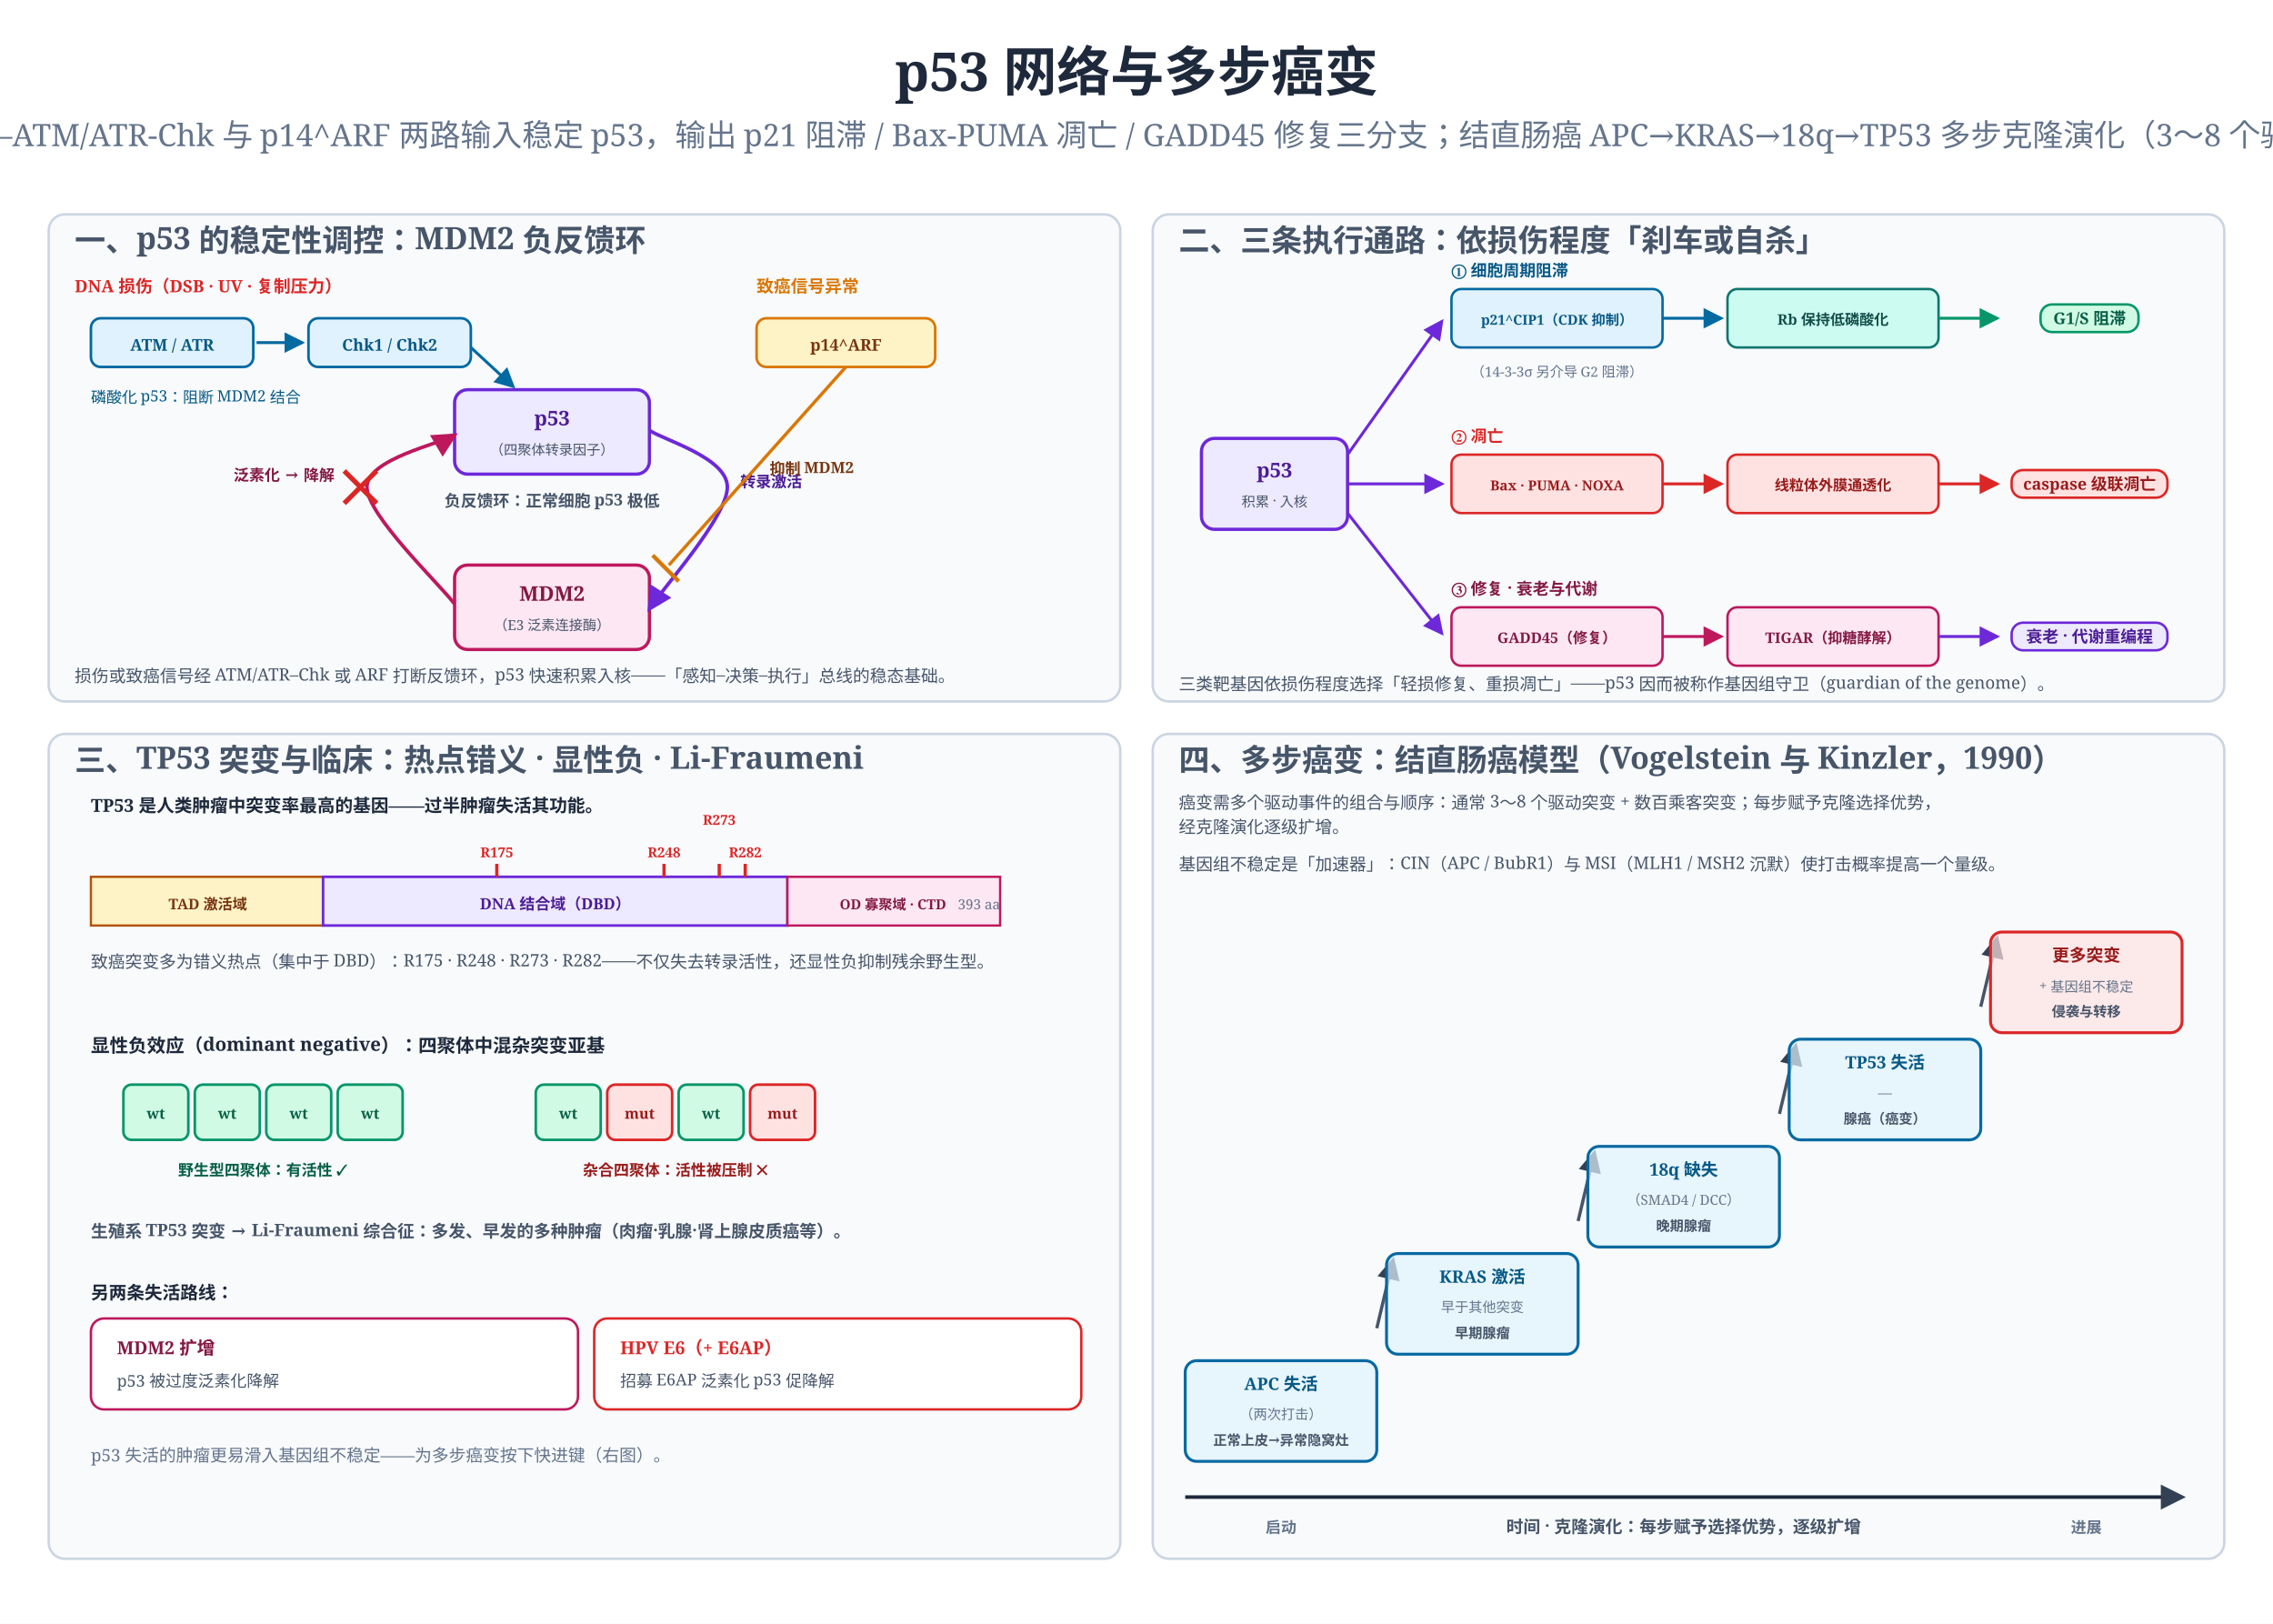
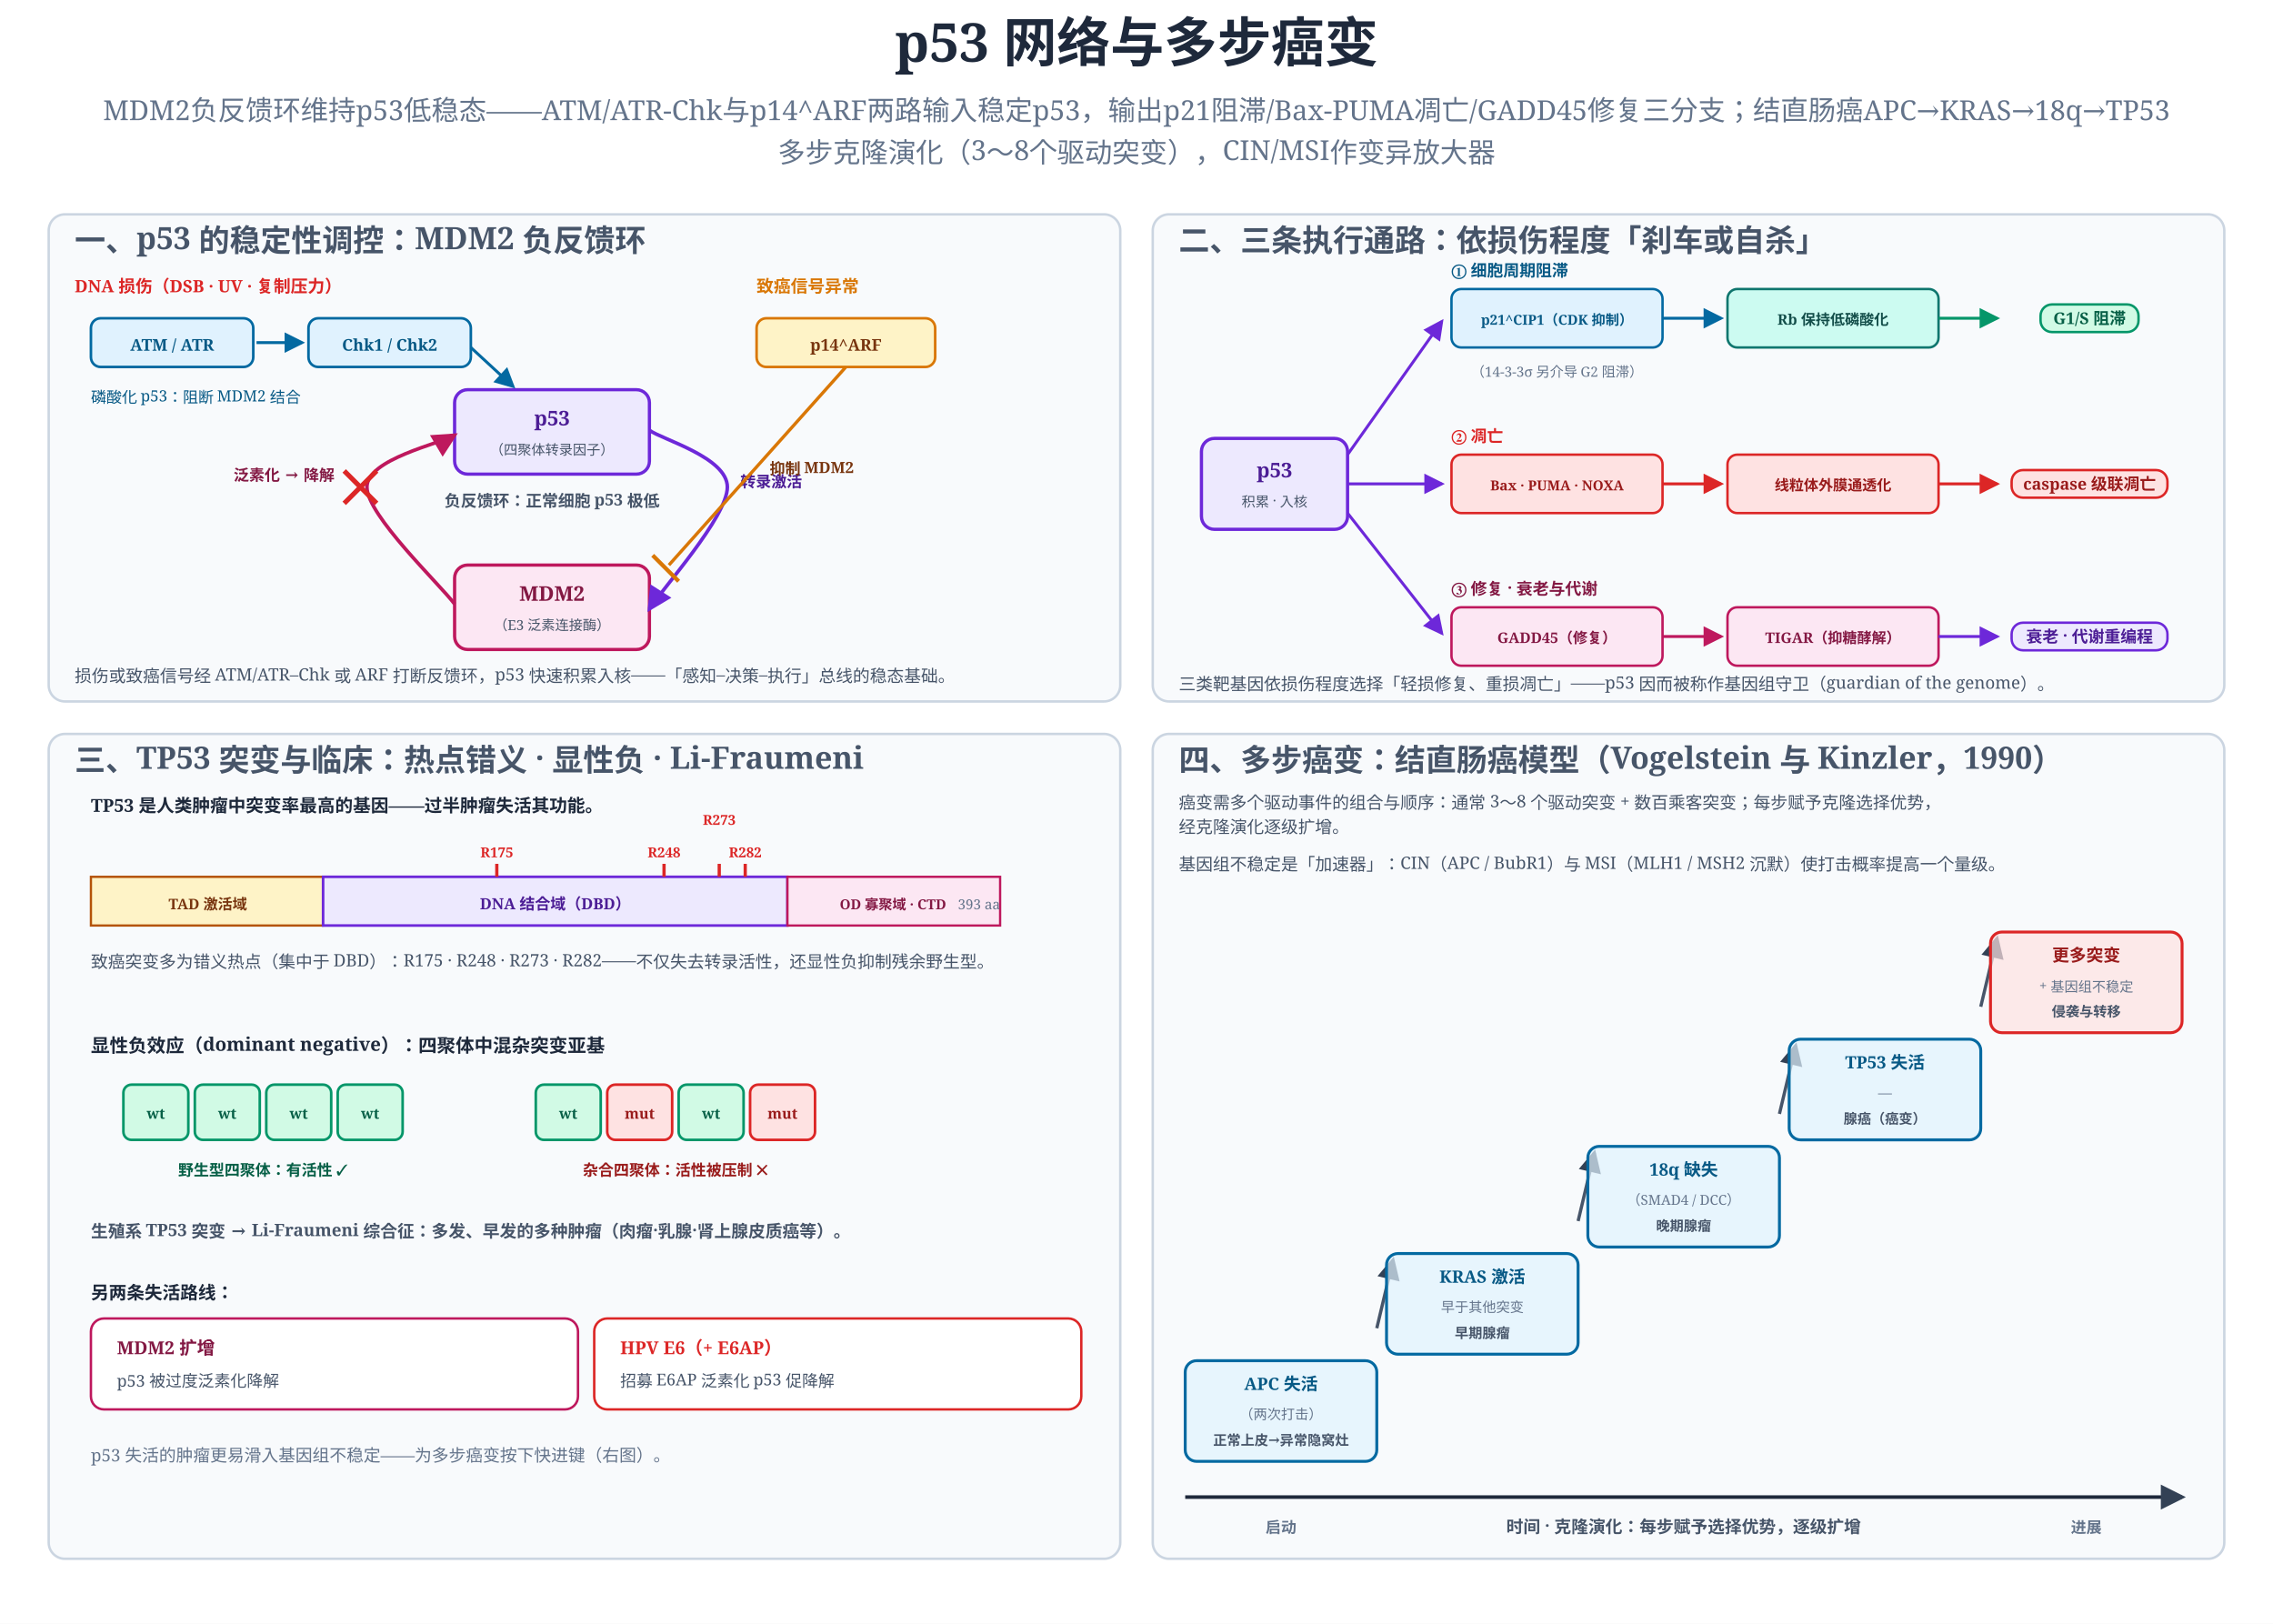
<svg xmlns="http://www.w3.org/2000/svg" width="1400" height="1000" viewBox="0 0 1400 1000" font-family="Noto Serif SC, LXGW WenKai, Songti SC, serif">
  <defs>
    <marker id="arr-ink" viewBox="0 0 10 10" refX="8.5" refY="5" markerWidth="7" markerHeight="7" orient="auto-start-reverse">
      <path d="M0,0 L10,5 L0,10 z" fill="#334155" />
    </marker>
    <marker id="arr-dna" viewBox="0 0 10 10" refX="8.5" refY="5" markerWidth="7" markerHeight="7" orient="auto-start-reverse">
      <path d="M0,0 L10,5 L0,10 z" fill="#0f766e" />
    </marker>
    <marker id="arr-rna" viewBox="0 0 10 10" refX="8.5" refY="5" markerWidth="7" markerHeight="7" orient="auto-start-reverse">
      <path d="M0,0 L10,5 L0,10 z" fill="#b45309" />
    </marker>
    <marker id="arr-pro" viewBox="0 0 10 10" refX="8.5" refY="5" markerWidth="7" markerHeight="7" orient="auto-start-reverse">
      <path d="M0,0 L10,5 L0,10 z" fill="#6d28d9" />
    </marker>
    <marker id="arr-enz" viewBox="0 0 10 10" refX="8.5" refY="5" markerWidth="7" markerHeight="7" orient="auto-start-reverse">
      <path d="M0,0 L10,5 L0,10 z" fill="#be185d" />
    </marker>
    <marker id="arr-acc" viewBox="0 0 10 10" refX="8.5" refY="5" markerWidth="7" markerHeight="7" orient="auto-start-reverse">
      <path d="M0,0 L10,5 L0,10 z" fill="#0369a1" />
    </marker>
    <marker id="arr-ok" viewBox="0 0 10 10" refX="8.5" refY="5" markerWidth="7" markerHeight="7" orient="auto-start-reverse">
      <path d="M0,0 L10,5 L0,10 z" fill="#059669" />
    </marker>
    <marker id="arr-warn" viewBox="0 0 10 10" refX="8.5" refY="5" markerWidth="7" markerHeight="7" orient="auto-start-reverse">
      <path d="M0,0 L10,5 L0,10 z" fill="#b45309" />
    </marker>
    <marker id="arr-bad" viewBox="0 0 10 10" refX="8.5" refY="5" markerWidth="7" markerHeight="7" orient="auto-start-reverse">
      <path d="M0,0 L10,5 L0,10 z" fill="#dc2626" />
    </marker>
    <marker id="arr-mute" viewBox="0 0 10 10" refX="8.5" refY="5" markerWidth="7" markerHeight="7" orient="auto-start-reverse">
      <path d="M0,0 L10,5 L0,10 z" fill="#94a3b8" />
    </marker>
  </defs>
  <rect x="0" y="0" width="1400" height="1000" fill="#ffffff" />
-   <text x="700" y="56" text-anchor="middle" font-size="33" font-weight="700" fill="#1e293b">p53 网络与多步癌变</text>
-   <text x="700" y="90" text-anchor="middle" font-size="19" fill="#64748b">MDM2 负反馈环维持 p53 低稳态——ATM/ATR-Chk 与 p14^ARF 两路输入稳定 p53，输出 p21 阻滞 / Bax-PUMA 凋亡 / GADD45 修复三分支；结直肠癌 APC→KRAS→18q→TP53 多步克隆演化（3～8 个驱动突变），CIN / MSI 作变异放大器</text>
+   <text x="700" y="38" text-anchor="middle" font-size="33" font-weight="700" fill="#1e293b">p53 网络与多步癌变</text>
+   <text x="700" y="74" text-anchor="middle" font-size="17" fill="#64748b">MDM2负反馈环维持p53低稳态——ATM/ATR-Chk与p14^ARF两路输入稳定p53，输出p21阻滞/Bax-PUMA凋亡/GADD45修复三分支；结直肠癌APC→KRAS→18q→TP53</text>
+   <text x="700" y="100" text-anchor="middle" font-size="17" fill="#64748b">多步克隆演化（3～8个驱动突变），CIN/MSI作变异放大器</text>
  <rect x="30" y="132" width="660" height="300" rx="10" fill="#f8fafc" stroke="#cbd5e1" stroke-width="1.5" />
  <text x="46" y="154.84" font-size="19" fill="#475569" font-weight="700">一、p53 的稳定性调控：MDM2 负反馈环</text>
  <rect x="280" y="240" width="120" height="52" rx="8" fill="#ede9fe" stroke="#6d28d9" stroke-width="2" />
  <text x="340" y="262" font-size="12.5" fill="#4c1d95" text-anchor="middle" font-weight="700">p53</text>
  <text x="340" y="280" font-size="8.5" fill="#475569" text-anchor="middle">（四聚体转录因子）</text>
  <rect x="280" y="348" width="120" height="52" rx="8" fill="#fce7f3" stroke="#be185d" stroke-width="2" />
  <text x="340" y="370" font-size="12.5" fill="#831843" text-anchor="middle" font-weight="700">MDM2</text>
  <text x="340" y="388" font-size="8.5" fill="#475569" text-anchor="middle">（E3 泛素连接酶）</text>
  <path d="M400,265 C408.0,270.8 448.0,281.7 448,300 C448.0,318.3 408.0,362.5 400,375" fill="none" stroke="#6d28d9" stroke-width="2.2" marker-end="url(#arr-pro)" />
  <text x="456" y="300" font-size="9.5" fill="#4c1d95" font-weight="600">转录激活</text>
  <path d="M280,372 C271.0,360.0 226.0,317.3 226,300 C226.0,282.7 271.0,273.3 280,268" fill="none" stroke="#be185d" stroke-width="2.2" marker-end="url(#arr-enz)" />
  <line x1="212" y1="290" x2="232" y2="310" stroke="#dc2626" stroke-width="3" />
  <line x1="232" y1="290" x2="212" y2="310" stroke="#dc2626" stroke-width="3" />
  <text x="206" y="296" font-size="9.5" fill="#831843" text-anchor="end" font-weight="600">泛素化 → 降解</text>
  <text x="340" y="312" font-size="10" fill="#475569" text-anchor="middle" font-weight="700">负反馈环：正常细胞 p53 极低</text>
  <text x="46" y="180" font-size="10.5" fill="#dc2626" font-weight="700">DNA 损伤（DSB · UV · 复制压力）</text>
  <rect x="56" y="196" width="100" height="30" rx="6" fill="#e0f2fe" stroke="#0369a1" stroke-width="1.6" />
  <text x="106" y="216" font-size="10" fill="#075985" text-anchor="middle" font-weight="600">ATM / ATR</text>
  <line x1="158" y1="211" x2="186" y2="211" stroke="#0369a1" stroke-width="1.8" marker-end="url(#arr-acc)" />
  <rect x="190" y="196" width="100" height="30" rx="6" fill="#e0f2fe" stroke="#0369a1" stroke-width="1.6" />
  <text x="240" y="216" font-size="10" fill="#075985" text-anchor="middle" font-weight="600">Chk1 / Chk2</text>
  <line x1="290" y1="214" x2="316" y2="238" stroke="#0369a1" stroke-width="1.8" marker-end="url(#arr-acc)" />
  <text x="56" y="248" font-size="9.5" fill="#075985">磷酸化 p53：阻断 MDM2 结合</text>
  <text x="466" y="180" font-size="10.5" fill="#d97706" font-weight="700">致癌信号异常</text>
  <rect x="466" y="196" width="110" height="30" rx="6" fill="#fef3c7" stroke="#d97706" stroke-width="1.6" />
  <text x="521" y="216" font-size="10" fill="#78350f" text-anchor="middle" font-weight="700">p14^ARF</text>
  <line x1="521" y1="226" x2="412" y2="348" stroke="#d97706" stroke-width="2" />
  <line x1="402" y1="342" x2="418" y2="358" stroke="#d97706" stroke-width="2.5" />
  <text x="500" y="292" font-size="9.5" fill="#78350f" text-anchor="middle" font-weight="600">抑制 MDM2</text>
  <text x="46" y="420" font-size="10.5" fill="#475569">损伤或致癌信号经 ATM/ATR–Chk 或 ARF 打断反馈环，p53 快速积累入核——「感知–决策–执行」总线的稳态基础。</text>
  <rect x="710" y="132" width="660" height="300" rx="10" fill="#f8fafc" stroke="#cbd5e1" stroke-width="1.5" />
  <text x="726" y="154.84" font-size="19" fill="#475569" font-weight="700">二、三条执行通路：依损伤程度「刹车或自杀」</text>
  <rect x="740" y="270" width="90" height="56" rx="8" fill="#ede9fe" stroke="#6d28d9" stroke-width="2" />
  <text x="785" y="294" font-size="12.5" fill="#4c1d95" text-anchor="middle" font-weight="700">p53</text>
  <text x="785" y="312" font-size="8.5" fill="#475569" text-anchor="middle">积累 · 入核</text>
  <line x1="830" y1="280" x2="888" y2="198" stroke="#6d28d9" stroke-width="1.8" marker-end="url(#arr-pro)" />
  <line x1="830" y1="298" x2="888" y2="298" stroke="#6d28d9" stroke-width="1.8" marker-end="url(#arr-pro)" />
  <line x1="830" y1="316" x2="888" y2="390" stroke="#6d28d9" stroke-width="1.8" marker-end="url(#arr-pro)" />
  <text x="894" y="170" font-size="10" fill="#075985" font-weight="700">① 细胞周期阻滞</text>
  <rect x="894" y="178" width="130" height="36" rx="6" fill="#e0f2fe" stroke="#0369a1" stroke-width="1.5" />
  <text x="959" y="200" font-size="8.5" fill="#075985" text-anchor="middle" font-weight="600">p21^CIP1（CDK 抑制）</text>
  <line x1="1024" y1="196" x2="1060" y2="196" stroke="#0369a1" stroke-width="1.8" marker-end="url(#arr-acc)" />
  <rect x="1064" y="178" width="130" height="36" rx="6" fill="#ccfbf1" stroke="#0f766e" stroke-width="1.5" />
  <text x="1129" y="200" font-size="9" fill="#134e4a" text-anchor="middle" font-weight="600">Rb 保持低磷酸化</text>
  <line x1="1194" y1="196" x2="1230" y2="196" stroke="#059669" stroke-width="1.8" marker-end="url(#arr-ok)" />
  <rect x="1256.825" y="187.5" width="60.35" height="17" rx="7" fill="#d1fae5" stroke="#059669" stroke-width="1.5" />
  <text x="1287" y="199.6" font-size="10" fill="#065f46" text-anchor="middle" font-weight="700">G1/S 阻滞</text>
  <text x="959" y="232" font-size="8.5" fill="#64748b" text-anchor="middle">（14-3-3σ 另介导 G2 阻滞）</text>
  <text x="894" y="272" font-size="10" fill="#dc2626" font-weight="700">② 凋亡</text>
  <rect x="894" y="280" width="130" height="36" rx="6" fill="#fee2e2" stroke="#dc2626" stroke-width="1.5" />
  <text x="959" y="302" font-size="8.5" fill="#991b1b" text-anchor="middle" font-weight="600">Bax · PUMA · NOXA</text>
  <line x1="1024" y1="298" x2="1060" y2="298" stroke="#dc2626" stroke-width="1.8" marker-end="url(#arr-bad)" />
  <rect x="1064" y="280" width="130" height="36" rx="6" fill="#fee2e2" stroke="#dc2626" stroke-width="1.5" />
  <text x="1129" y="302" font-size="9" fill="#991b1b" text-anchor="middle" font-weight="600">线粒体外膜通透化</text>
  <line x1="1194" y1="298" x2="1230" y2="298" stroke="#dc2626" stroke-width="1.8" marker-end="url(#arr-bad)" />
  <rect x="1239.006" y="289.5" width="95.988" height="17" rx="7" fill="#fee2e2" stroke="#dc2626" stroke-width="1.5" />
  <text x="1287" y="301.6" font-size="10" fill="#991b1b" text-anchor="middle" font-weight="700">caspase 级联凋亡</text>
  <text x="894" y="366" font-size="10" fill="#831843" font-weight="700">③ 修复 · 衰老与代谢</text>
  <rect x="894" y="374" width="130" height="36" rx="6" fill="#fce7f3" stroke="#be185d" stroke-width="1.5" />
  <text x="959" y="396" font-size="9" fill="#831843" text-anchor="middle" font-weight="600">GADD45（修复）</text>
  <line x1="1024" y1="392" x2="1060" y2="392" stroke="#be185d" stroke-width="1.8" marker-end="url(#arr-enz)" />
  <rect x="1064" y="374" width="130" height="36" rx="6" fill="#fce7f3" stroke="#be185d" stroke-width="1.5" />
  <text x="1129" y="396" font-size="9" fill="#831843" text-anchor="middle" font-weight="600">TIGAR（抑糖酵解）</text>
  <line x1="1194" y1="392" x2="1230" y2="392" stroke="#6d28d9" stroke-width="1.8" marker-end="url(#arr-pro)" />
  <rect x="1239.006" y="383.5" width="95.988" height="17" rx="7" fill="#ede9fe" stroke="#6d28d9" stroke-width="1.5" />
  <text x="1287" y="395.6" font-size="10" fill="#4c1d95" text-anchor="middle" font-weight="700">衰老 · 代谢重编程</text>
  <text x="726" y="425" font-size="10.5" fill="#475569">三类靶基因依损伤程度选择「轻损修复、重损凋亡」——p53 因而被称作基因组守卫（guardian of the genome）。</text>
  <rect x="30" y="452" width="660" height="508" rx="10" fill="#f8fafc" stroke="#cbd5e1" stroke-width="1.5" />
  <text x="46" y="474.84" font-size="19" fill="#475569" font-weight="700">三、TP53 突变与临床：热点错义 · 显性负 · Li-Fraumeni</text>
  <text x="56" y="500" font-size="11" fill="#1e293b" font-weight="600">TP53 是人类肿瘤中突变率最高的基因——过半肿瘤失活其功能。</text>
  <rect x="56" y="540" width="143" height="30" fill="#fef3c7" stroke="#b45309" stroke-width="1.4" />
  <text x="128" y="560" font-size="9" fill="#78350f" text-anchor="middle" font-weight="600">TAD 激活域</text>
  <rect x="199" y="540" width="286" height="30" fill="#ede9fe" stroke="#6d28d9" stroke-width="1.6" />
  <text x="342" y="560" font-size="9.5" fill="#4c1d95" text-anchor="middle" font-weight="700">DNA 结合域（DBD）</text>
  <rect x="485" y="540" width="131" height="30" fill="#fce7f3" stroke="#be185d" stroke-width="1.4" />
  <text x="550" y="560" font-size="8.5" fill="#831843" text-anchor="middle" font-weight="600">OD 寡聚域 · CTD</text>
  <line x1="306" y1="540" x2="306" y2="532" stroke="#dc2626" stroke-width="2" />
  <text x="306" y="528" font-size="8.5" fill="#dc2626" text-anchor="middle" font-weight="700">R175</text>
  <line x1="409" y1="540" x2="409" y2="532" stroke="#dc2626" stroke-width="2" />
  <text x="409" y="528" font-size="8.5" fill="#dc2626" text-anchor="middle" font-weight="700">R248</text>
  <line x1="443" y1="540" x2="443" y2="532" stroke="#dc2626" stroke-width="2" />
  <text x="443" y="508" font-size="8.5" fill="#dc2626" text-anchor="middle" font-weight="700">R273</text>
  <line x1="459" y1="540" x2="459" y2="532" stroke="#dc2626" stroke-width="2" />
  <text x="459" y="528" font-size="8.5" fill="#dc2626" text-anchor="middle" font-weight="700">R282</text>
  <text x="616" y="560" font-size="8.5" fill="#64748b" text-anchor="end">393 aa</text>
  <text x="56" y="596" font-size="10.5" fill="#475569">致癌突变多为错义热点（集中于 DBD）：R175 · R248 · R273 · R282——不仅失去转录活性，还显性负抑制残余野生型。</text>
  <text x="56" y="648" font-size="11.5" fill="#1e293b" font-weight="700">显性负效应（dominant negative）：四聚体中混杂突变亚基</text>
  <rect x="76" y="668" width="40" height="34" rx="5" fill="#d1fae5" stroke="#059669" stroke-width="1.6" />
  <text x="96" y="689" font-size="9" fill="#065f46" text-anchor="middle" font-weight="700">wt</text>
  <rect x="120" y="668" width="40" height="34" rx="5" fill="#d1fae5" stroke="#059669" stroke-width="1.6" />
  <text x="140" y="689" font-size="9" fill="#065f46" text-anchor="middle" font-weight="700">wt</text>
  <rect x="164" y="668" width="40" height="34" rx="5" fill="#d1fae5" stroke="#059669" stroke-width="1.6" />
  <text x="184" y="689" font-size="9" fill="#065f46" text-anchor="middle" font-weight="700">wt</text>
  <rect x="208" y="668" width="40" height="34" rx="5" fill="#d1fae5" stroke="#059669" stroke-width="1.6" />
  <text x="228" y="689" font-size="9" fill="#065f46" text-anchor="middle" font-weight="700">wt</text>
  <text x="162" y="724" font-size="9.5" fill="#065f46" text-anchor="middle" font-weight="600">野生型四聚体：有活性 ✓</text>
  <rect x="330" y="668" width="40" height="34" rx="5" fill="#d1fae5" stroke="#059669" stroke-width="1.6" />
  <text x="350" y="689" font-size="9" fill="#065f46" text-anchor="middle" font-weight="700">wt</text>
  <rect x="374" y="668" width="40" height="34" rx="5" fill="#fee2e2" stroke="#dc2626" stroke-width="1.6" />
  <text x="394" y="689" font-size="9" fill="#991b1b" text-anchor="middle" font-weight="700">mut</text>
  <rect x="418" y="668" width="40" height="34" rx="5" fill="#d1fae5" stroke="#059669" stroke-width="1.6" />
  <text x="438" y="689" font-size="9" fill="#065f46" text-anchor="middle" font-weight="700">wt</text>
  <rect x="462" y="668" width="40" height="34" rx="5" fill="#fee2e2" stroke="#dc2626" stroke-width="1.6" />
  <text x="482" y="689" font-size="9" fill="#991b1b" text-anchor="middle" font-weight="700">mut</text>
  <text x="416" y="724" font-size="9.5" fill="#991b1b" text-anchor="middle" font-weight="600">杂合四聚体：活性被压制 ✕</text>
  <text x="56" y="762" font-size="10.5" fill="#475569" font-weight="600">生殖系 TP53 突变 → Li-Fraumeni 综合征：多发、早发的多种肿瘤（肉瘤·乳腺·肾上腺皮质癌等）。</text>
  <text x="56" y="800" font-size="11" fill="#1e293b" font-weight="700">另两条失活路线：</text>
  <rect x="56" y="812" width="300" height="56" rx="8" fill="#ffffff" stroke="#be185d" stroke-width="1.5" />
  <text x="72" y="834" font-size="11" fill="#831843" font-weight="700">MDM2 扩增</text>
  <text x="72" y="854" font-size="10" fill="#475569">p53 被过度泛素化降解</text>
  <rect x="366" y="812" width="300" height="56" rx="8" fill="#ffffff" stroke="#dc2626" stroke-width="1.5" />
  <text x="382" y="834" font-size="11" fill="#dc2626" font-weight="700">HPV E6（+ E6AP）</text>
  <text x="382" y="854" font-size="10" fill="#475569">招募 E6AP 泛素化 p53 促降解</text>
  <text x="56" y="900" font-size="10.5" fill="#64748b">p53 失活的肿瘤更易滑入基因组不稳定——为多步癌变按下快进键（右图）。</text>
  <rect x="710" y="452" width="660" height="508" rx="10" fill="#f8fafc" stroke="#cbd5e1" stroke-width="1.5" />
  <text x="726" y="474.84" font-size="19" fill="#475569" font-weight="700">四、多步癌变：结直肠癌模型（Vogelstein 与 Kinzler，1990）</text>
  <text x="726" y="498" font-size="10.5" fill="#475569">癌变需多个驱动事件的组合与顺序：通常 3～8 个驱动突变 + 数百乘客突变；每步赋予克隆选择优势，</text>
  <text x="726" y="513" font-size="10.5" fill="#475569">经克隆演化逐级扩增。</text>
  <text x="726" y="536" font-size="10.5" fill="#475569">基因组不稳定是「加速器」：CIN（APC / BubR1）与 MSI（MLH1 / MSH2 沉默）使打击概率提高一个量级。</text>
  <rect x="730" y="838" width="118" height="62" rx="7" fill="#e0f2fe" fill-opacity="0.7" stroke="#0369a1" stroke-width="1.8" />
  <text x="789" y="856" font-size="10.5" fill="#075985" text-anchor="middle" font-weight="700">APC 失活</text>
  <text x="789" y="874" font-size="8.5" fill="#64748b" text-anchor="middle">（两次打击）</text>
  <text x="789" y="890" font-size="8.5" fill="#475569" text-anchor="middle" font-weight="600">正常上皮→异常隐窝灶</text>
  <line x1="848" y1="818" x2="858" y2="776" stroke="#475569" stroke-width="2" marker-end="url(#arr-ink)" />
  <rect x="854" y="772" width="118" height="62" rx="7" fill="#e0f2fe" fill-opacity="0.7" stroke="#0369a1" stroke-width="1.8" />
  <text x="913" y="790" font-size="10.5" fill="#075985" text-anchor="middle" font-weight="700">KRAS 激活</text>
  <text x="913" y="808" font-size="8.5" fill="#64748b" text-anchor="middle">早于其他突变</text>
  <text x="913" y="824" font-size="8.5" fill="#475569" text-anchor="middle" font-weight="600">早期腺瘤</text>
  <line x1="972" y1="752" x2="982" y2="710" stroke="#475569" stroke-width="2" marker-end="url(#arr-ink)" />
  <rect x="978" y="706" width="118" height="62" rx="7" fill="#e0f2fe" fill-opacity="0.7" stroke="#0369a1" stroke-width="1.8" />
  <text x="1037" y="724" font-size="10.5" fill="#075985" text-anchor="middle" font-weight="700">18q 缺失</text>
  <text x="1037" y="742" font-size="8.5" fill="#64748b" text-anchor="middle">（SMAD4 / DCC）</text>
  <text x="1037" y="758" font-size="8.5" fill="#475569" text-anchor="middle" font-weight="600">晚期腺瘤</text>
  <line x1="1096" y1="686" x2="1106" y2="644" stroke="#475569" stroke-width="2" marker-end="url(#arr-ink)" />
  <rect x="1102" y="640" width="118" height="62" rx="7" fill="#e0f2fe" fill-opacity="0.7" stroke="#0369a1" stroke-width="1.8" />
  <text x="1161" y="658" font-size="10.5" fill="#075985" text-anchor="middle" font-weight="700">TP53 失活</text>
  <text x="1161" y="676" font-size="8.5" fill="#64748b" text-anchor="middle">—</text>
  <text x="1161" y="692" font-size="8.5" fill="#475569" text-anchor="middle" font-weight="600">腺癌（癌变）</text>
  <line x1="1220" y1="620" x2="1230" y2="578" stroke="#475569" stroke-width="2" marker-end="url(#arr-ink)" />
  <rect x="1226" y="574" width="118" height="62" rx="7" fill="#fee2e2" fill-opacity="0.7" stroke="#dc2626" stroke-width="1.8" />
  <text x="1285" y="592" font-size="10.5" fill="#991b1b" text-anchor="middle" font-weight="700">更多突变</text>
  <text x="1285" y="610" font-size="8.5" fill="#64748b" text-anchor="middle">+ 基因组不稳定</text>
  <text x="1285" y="626" font-size="8.5" fill="#475569" text-anchor="middle" font-weight="600">侵袭与转移</text>
  <line x1="730" y1="922" x2="1344" y2="922" stroke="#1e293b" stroke-width="2.2" marker-end="url(#arr-ink)" />
  <text x="1037" y="944" font-size="10.5" fill="#475569" text-anchor="middle" font-weight="600">时间 · 克隆演化：每步赋予选择优势，逐级扩增</text>
  <text x="789" y="944" font-size="9.5" fill="#64748b" text-anchor="middle" font-weight="700">启动</text>
  <text x="1285" y="944" font-size="9.5" fill="#64748b" text-anchor="middle" font-weight="700">进展</text>
</svg>
